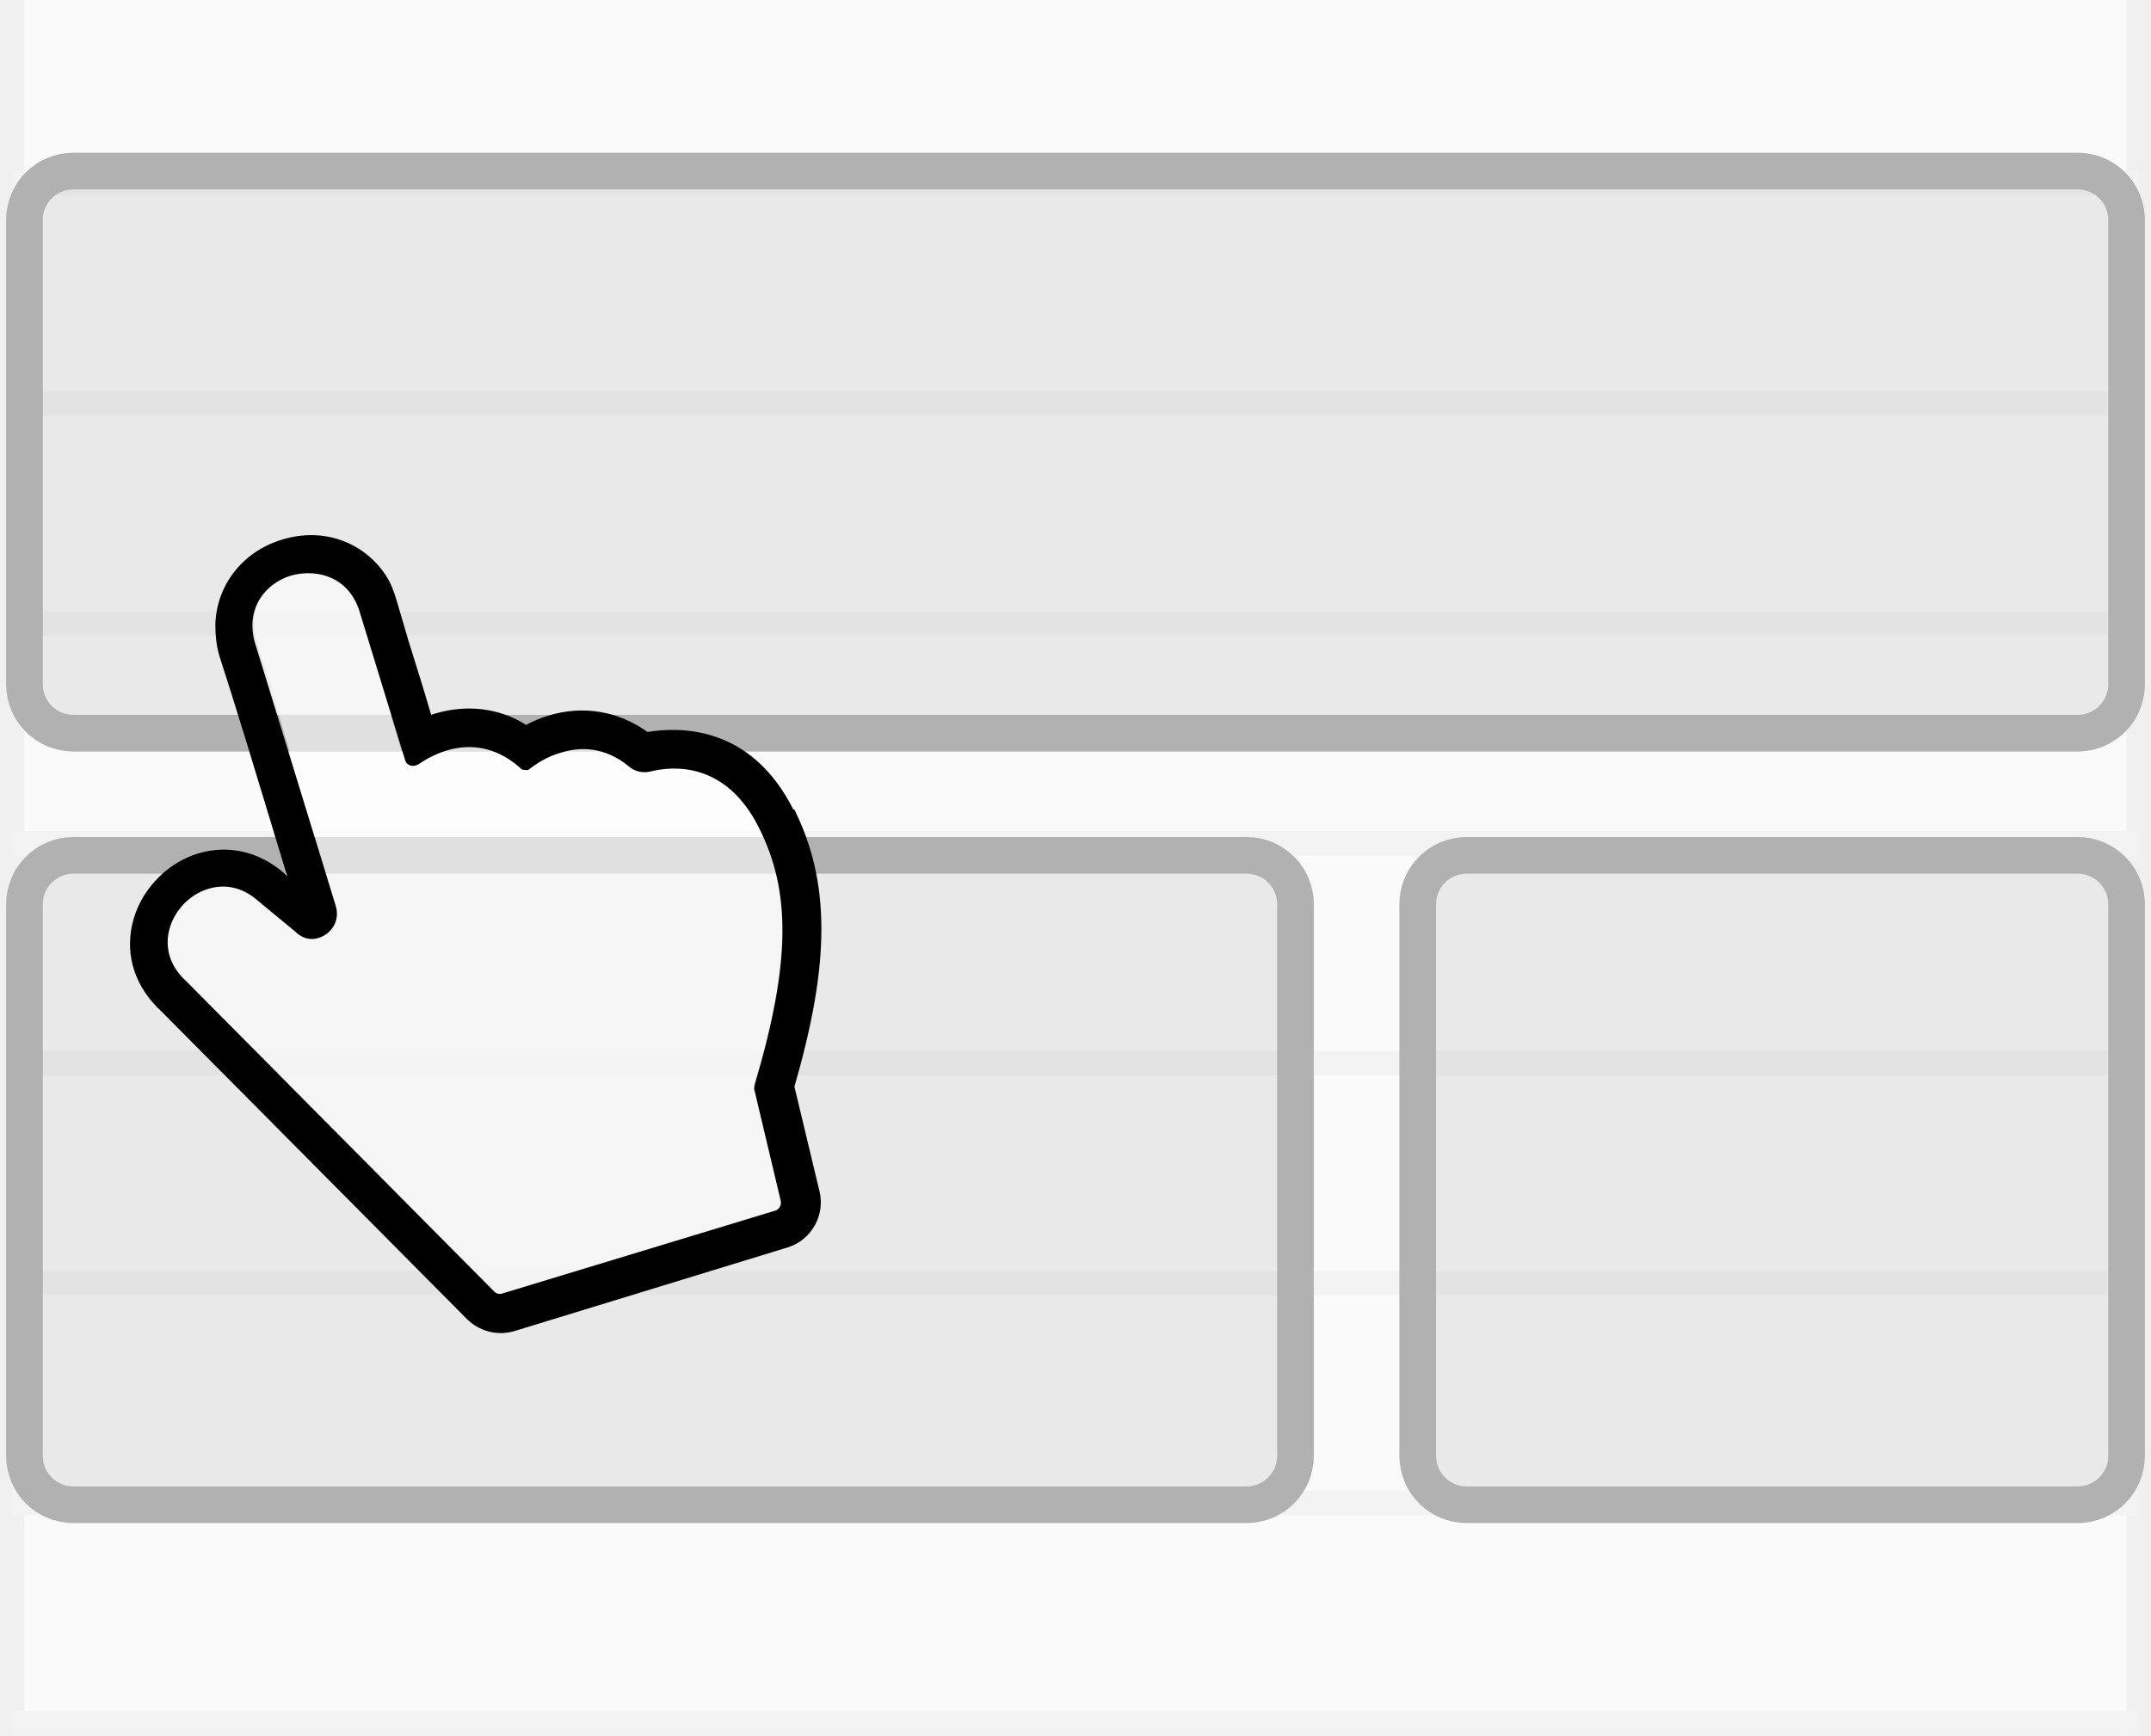
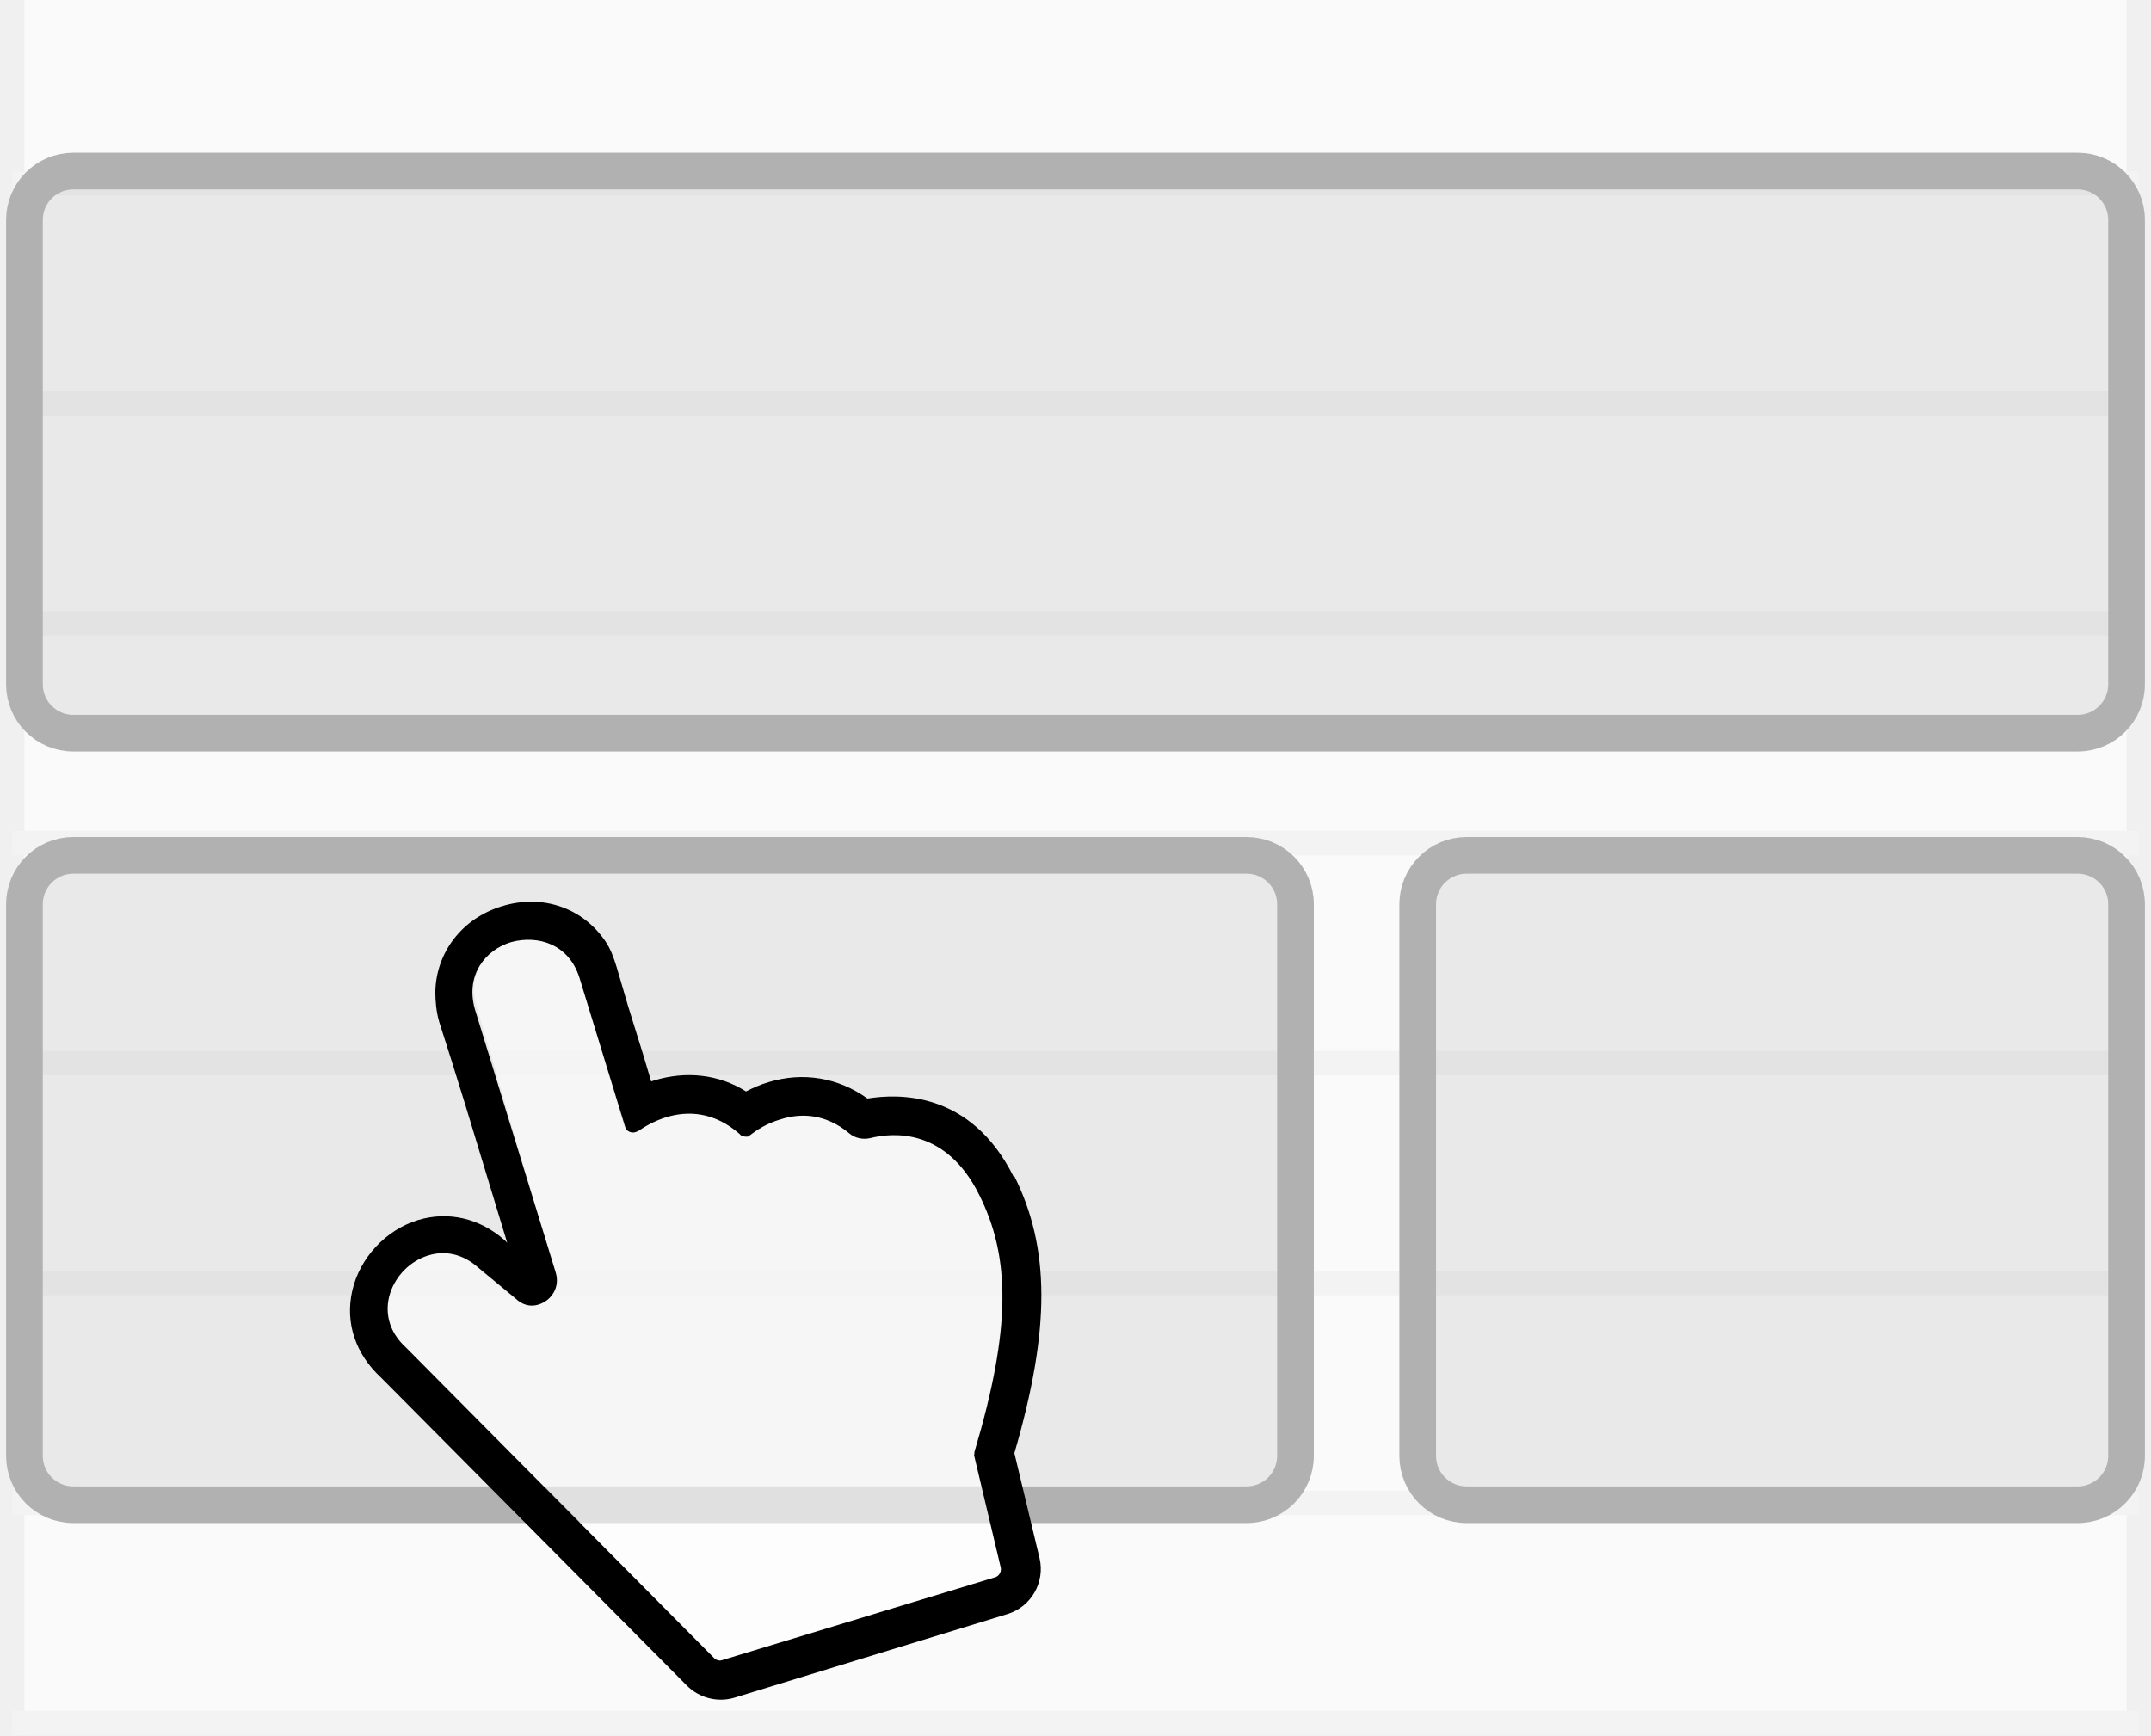
<svg xmlns="http://www.w3.org/2000/svg" class="graphic graphic--prototyping" viewBox="0 0 88 71">
  <g class="graphic__base" transform="translate(1)">
    <path fill="#FAFAFA" d="M0 0h86v71H0z" />
    <path stroke="#F3F3F3" d="M0 7.5h86m-86 9h86m-86 9h86m-86 9h86m-86 9h86m-86 9h86m-86 9h86m-86 9h86" stroke-linecap="square" />
  </g>
  <g class="graphic--prototyping__boxes" transform="translate(1)" fill="#555" fill-opacity=".1" stroke="#B1B1B1" stroke-width="1.5">
-     <rect width="52" height="26.57" y="35" rx="2" />
    <rect width="86" height="23" y="7" rx="2" />
-     <rect width="29" height="26.57" x="57" y="35" rx="2" />
+     <rect class="graphic--prototyping__box graphic--prototyping__box--01" width="52" height="26.57" y="35" rx="2" />
+     <rect class="graphic--prototyping__box graphic--prototyping__box--02" width="29" height="26.57" x="57" y="35" rx="2" />
  </g>
-   <g class="graphic--prototyping__hand" transform="translate(1)">
+   <g class="graphic--prototyping__hand" transform="translate(10,15)">
    <path fill="#FFF" fill-opacity=".6" d="M30.02 33.8c-1.35-2.68-3.5-2.52-4.47-2.28-.3.07-.63 0-.87-.2-1-.82-2-.82-2.8-.58-.55.17-1 .47-1.25.65h-.1c-.1.03-.24 0-.33-.08-1.06-.97-2.14-.98-2.98-.72-.5.16-.9.4-1.16.58-.02.02-.1.04-.12.05-.16.05-.38-.03-.43-.2l-1.8-6.1c-.43-1.4-1.7-1.78-2.75-1.45-1.04.34-1.9 1.36-1.45 2.75L12.7 37c.2.63-.17 1.17-.7 1.33-.3.1-.66.04-.97-.2l-1.5-1.26c-.66-.6-1.4-.7-2.04-.5-1.4.44-2.4 2.43-.85 3.77l12.6 12.7c.08.1.2.14.32.1l11.2-3.42c.15-.05.24-.22.2-.38l-1.1-4.62c-.02-.05-.02-.1 0-.17 1.5-5.02 1.47-7.95.18-10.54" />
    <path fill="#000" d="M29.84 44.5l1.1 4.63c.04.16-.05.34-.2.4l-11.2 3.4c-.1.04-.24 0-.32-.08l-12.6-12.7c-1.5-1.35-.56-3.34.9-3.78.64-.2 1.38-.1 2.05.5l1.5 1.24c.3.3.64.37.96.27.52-.16.9-.7.7-1.33L9.43 26.3c-.4-1.4.42-2.43 1.48-2.75 1.1-.3 2.37.08 2.8 1.47l1.87 6.1c.05.18.27.26.43.2l.1-.04c.26-.18.67-.42 1.16-.57.83-.25 1.92-.25 3 .7.07.1.2.1.3.1.05 0 .08-.03.1-.05.26-.2.7-.5 1.27-.66.78-.25 1.8-.26 2.8.57.23.2.56.27.86.2.95-.24 3.1-.4 4.45 2.3 1.3 2.57 1.32 5.5-.18 10.53 0 .04-.02.1 0 .15m1.6-11.4c-1.76-3.53-4.74-3.4-5.98-3.2-1.2-.86-2.64-1.1-4.05-.67-.34.1-.65.24-.92.38-1.1-.7-2.45-.85-3.76-.45l-.12.04-.34-1.14-.6-1.93-.47-1.6c-.12-.4-.25-.75-.46-1.06-.9-1.34-2.54-1.96-4.23-1.44-1.66.5-2.7 1.92-2.73 3.5 0 .4.04.83.16 1.24l.5 1.57.6 1.93 1.68 5.53-.1-.1c-1.02-.9-2.3-1.2-3.54-.83-1.33.4-2.4 1.56-2.7 2.9-.3 1.33.15 2.6 1.18 3.55L18.1 53.97c.5.5 1.24.7 1.93.5l11.2-3.43c.96-.3 1.53-1.3 1.3-2.28l-1.03-4.3c1.48-5.08 1.47-8.4-.02-11.37" />
  </g>
</svg>
